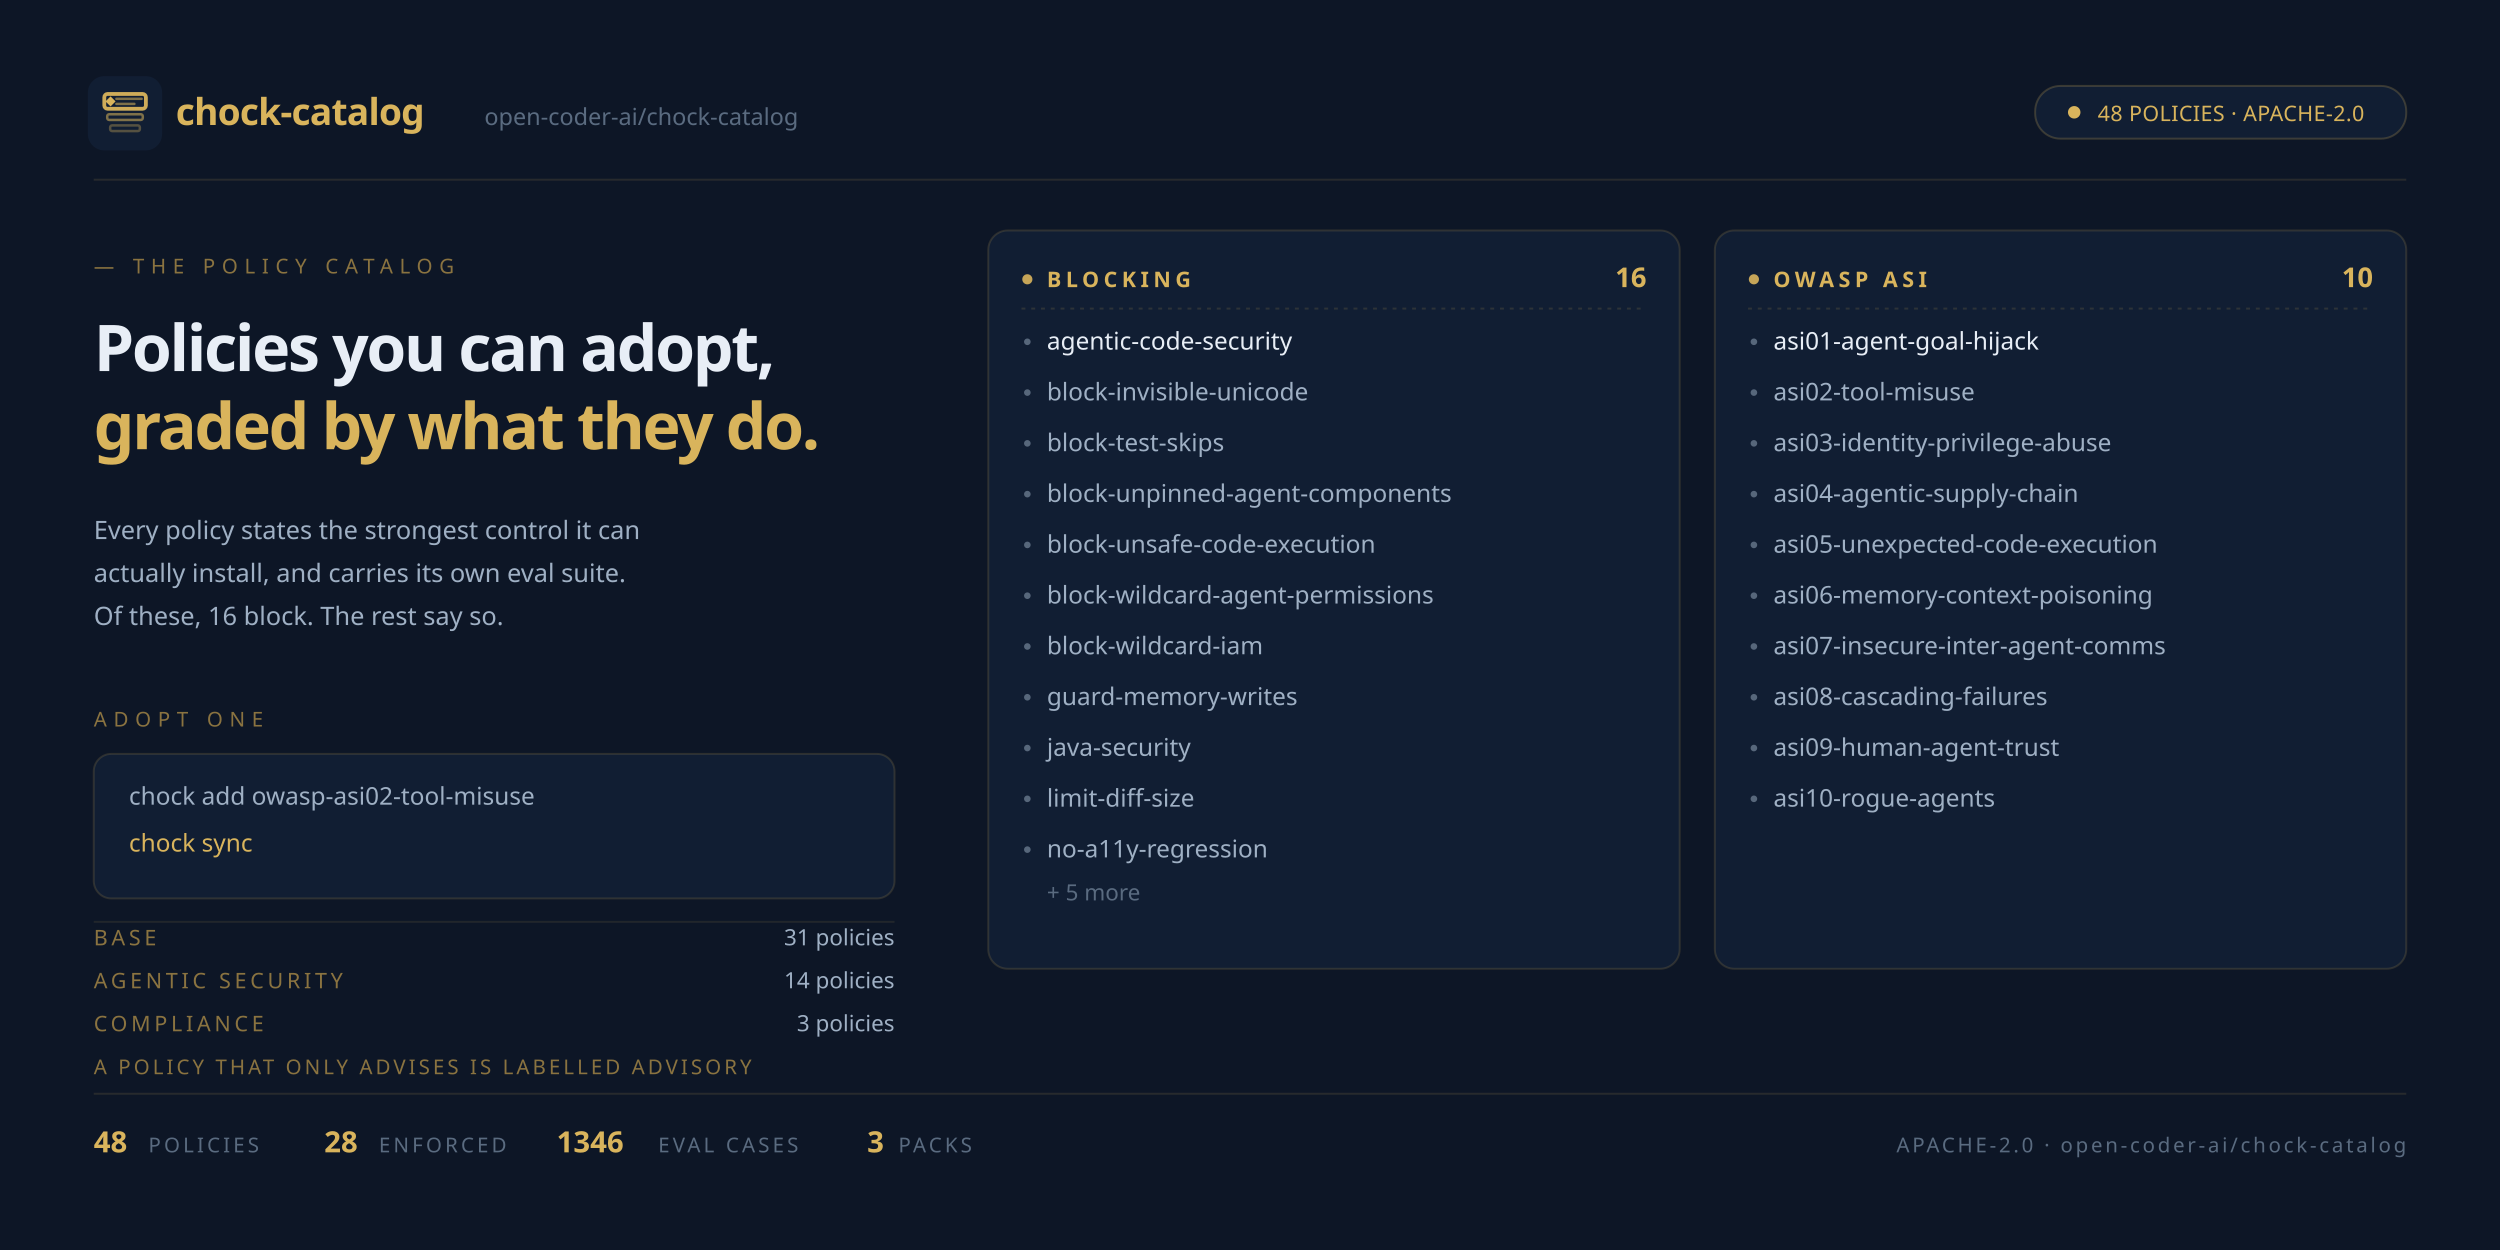
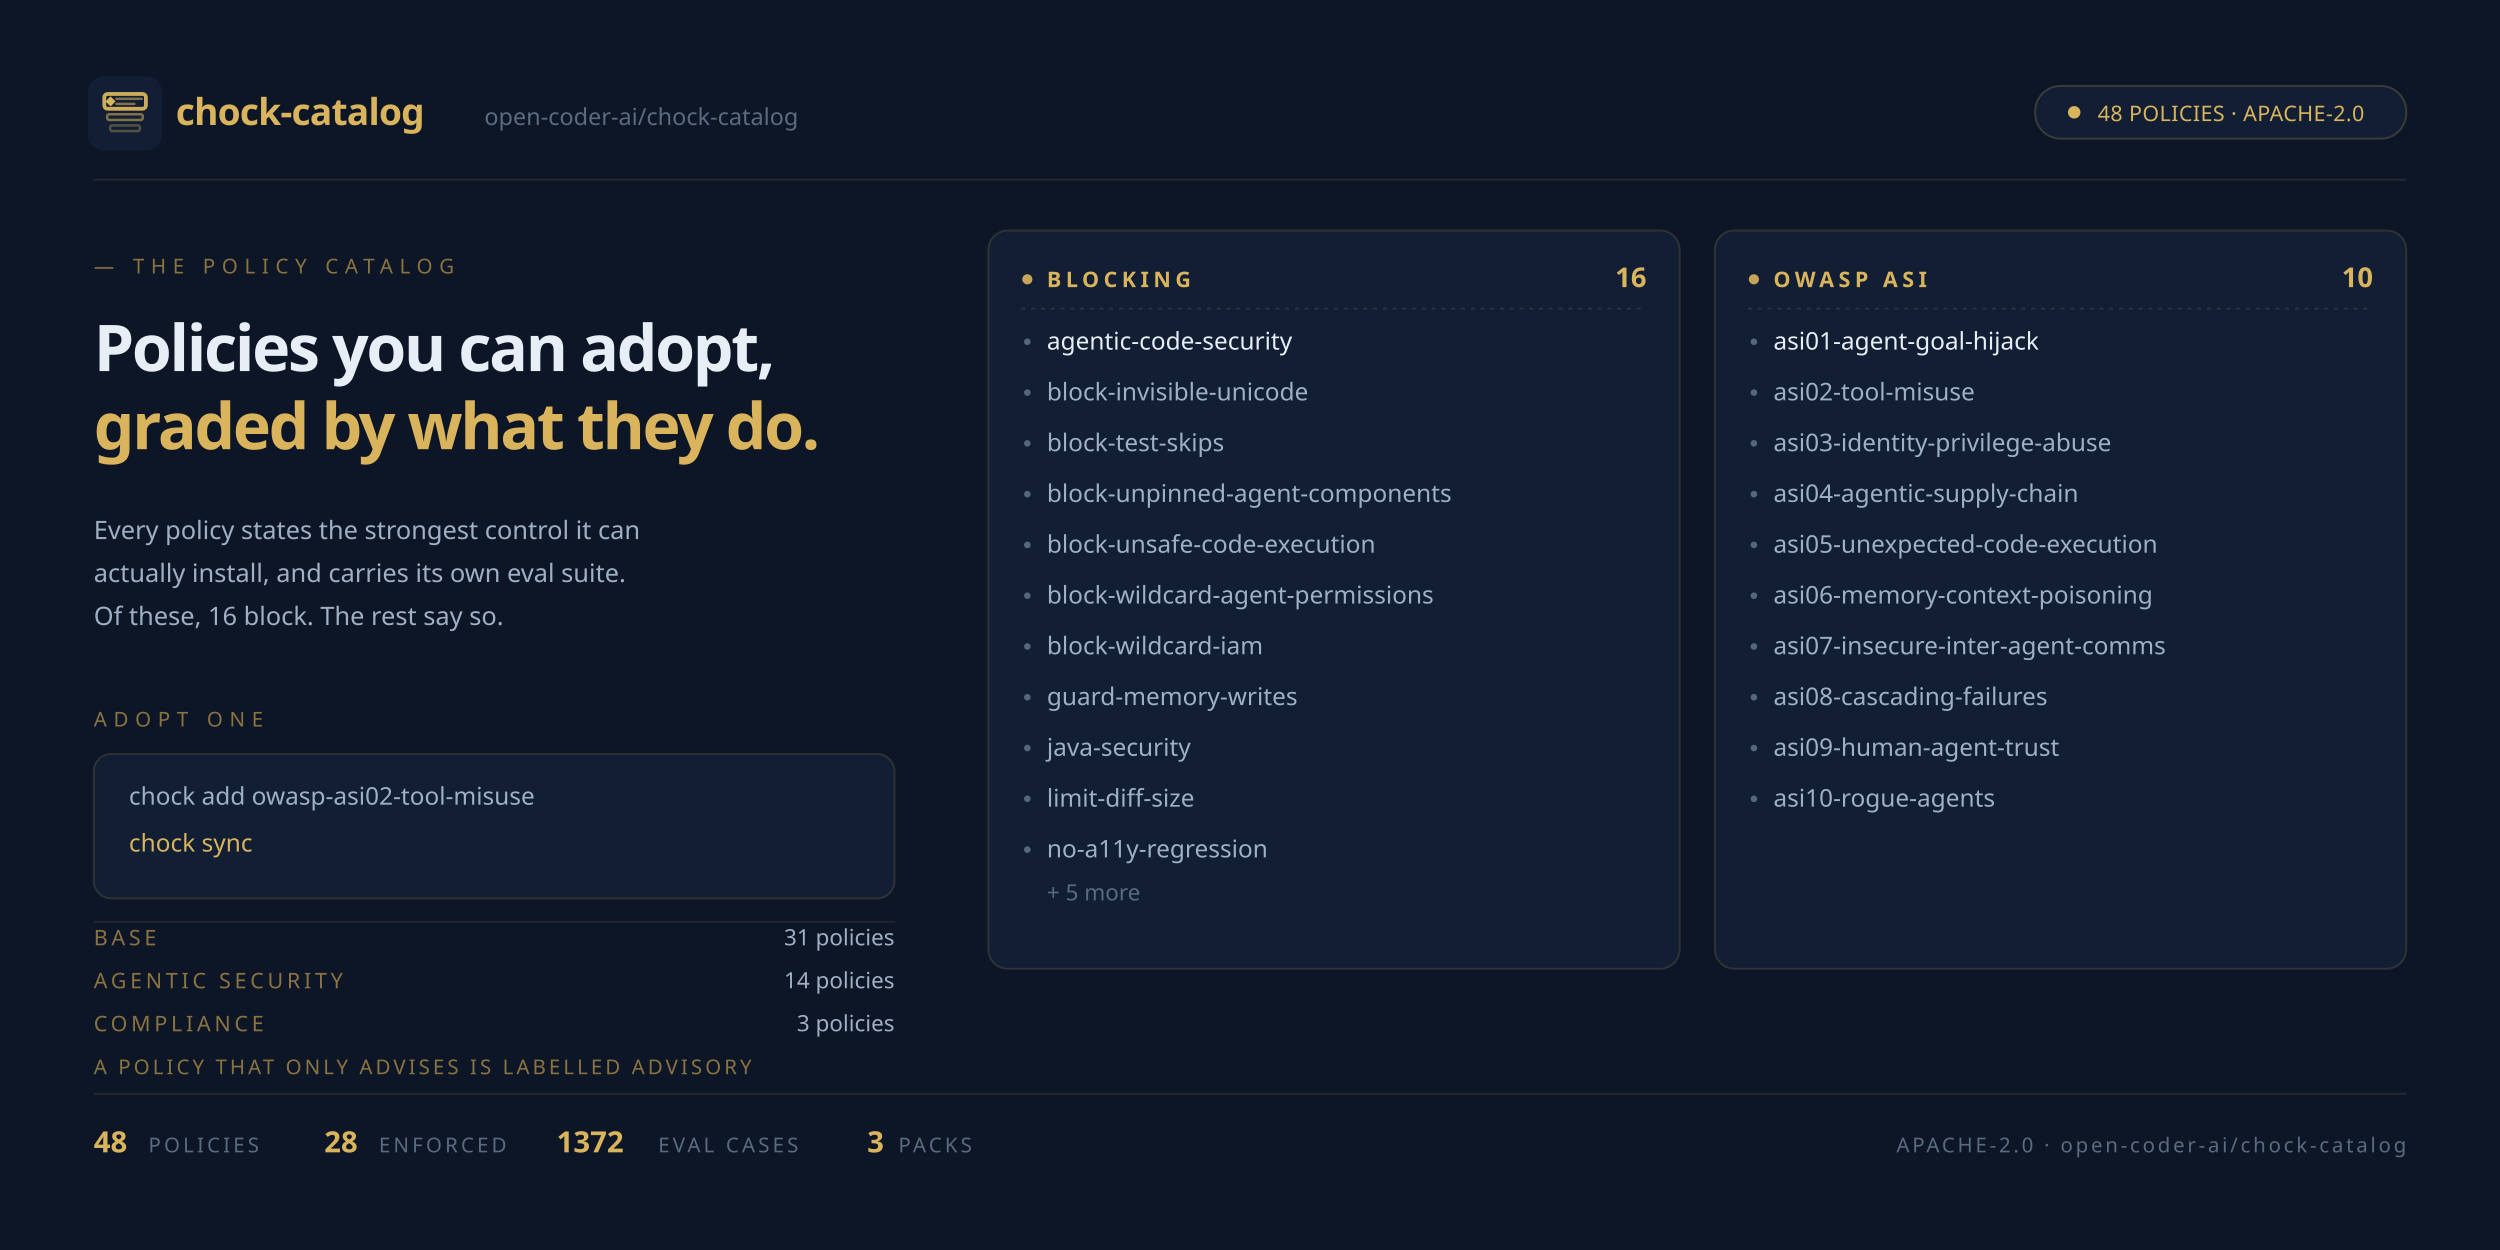
- <svg xmlns="http://www.w3.org/2000/svg" width="1280" height="640" viewBox="0 0 1280 640" role="img" aria-label="chock-catalog — the policy catalog for chock: policies you can adopt, graded by what they actually enforce. 48 policies across 3 packs (agentic-security 14, base 31, compliance 3); 28 enforced (19 at commit, 9 at pre-tool-use) and 20 advisory; 1346 eval cases. The 16 blocking policies: agentic-code-security, block-invisible-unicode, block-test-skips, block-unpinned-agent-components, block-unsafe-code-execution, block-wildcard-agent-permissions, block-wildcard-iam, guard-memory-writes, java-security, limit-diff-size, no-a11y-regression, pin-github-actions, protect-main-branch, protect-test-integrity, scan-secrets, verify-dependency-exists. Full OWASP Agentic Security Initiative top ten coverage, ASI01 through ASI10. Apache-2.0.">
+ <svg xmlns="http://www.w3.org/2000/svg" width="1280" height="640" viewBox="0 0 1280 640" role="img" aria-label="chock-catalog — the policy catalog for chock: policies you can adopt, graded by what they actually enforce. 48 policies across 3 packs (agentic-security 14, base 31, compliance 3); 28 enforced (19 at commit, 9 at pre-tool-use) and 20 advisory; 1372 eval cases. The 16 blocking policies: agentic-code-security, block-invisible-unicode, block-test-skips, block-unpinned-agent-components, block-unsafe-code-execution, block-wildcard-agent-permissions, block-wildcard-iam, guard-memory-writes, java-security, limit-diff-size, no-a11y-regression, pin-github-actions, protect-main-branch, protect-test-integrity, scan-secrets, verify-dependency-exists. Full OWASP Agentic Security Initiative top ten coverage, ASI01 through ASI10. Apache-2.0.">
  <rect width="1280" height="640" fill="#0D1626" />
  <rect x="45.0" y="39.0" width="38" height="38" rx="8.4" fill="#111E33" />
  <rect x="56.4" y="64.2" width="15.2" height="2.9" rx="1.0" fill="none" stroke="#D9B45C" stroke-width="1.29" stroke-opacity="0.34" />
  <rect x="54.9" y="58.5" width="18.2" height="2.9" rx="1.0" fill="none" stroke="#D9B45C" stroke-width="1.29" stroke-opacity="0.55" />
  <rect x="53.4" y="48.1" width="21.3" height="7.6" rx="1.7" fill="none" stroke="#D9B45C" stroke-width="1.94" stroke-opacity="0.95" />
  <rect x="54.77" y="50.10" width="3.65" height="3.65" transform="rotate(45 56.59 51.92)" fill="#D9B45C" />
  <line x1="59.6" y1="50.6" x2="72.5" y2="50.6" stroke="#D9B45C" stroke-width="1.29" stroke-opacity="0.55" stroke-linecap="round" />
  <line x1="59.6" y1="53.2" x2="68.8" y2="53.2" stroke="#D9B45C" stroke-width="1.29" stroke-opacity="0.55" stroke-linecap="round" />
  <text x="90" y="64" font-family="Geist Mono" font-size="19" font-weight="700" letter-spacing="-0.4" fill="#D9B45C">chock-catalog</text>
  <text x="248" y="64" font-family="Geist Mono" font-size="12" fill="#5A6B80">open-coder-ai/chock-catalog</text>
  <rect x="1042" y="44" width="190" height="27" rx="13" fill="#111E33" stroke="#D9B45C" stroke-opacity="0.22" />
  <circle cx="1062" cy="57.5" r="3.2" fill="#D9B45C" />
  <text x="1074" y="62" font-family="Geist Mono" font-size="11" letter-spacing="0.2" fill="#D9B45C">48 POLICIES · APACHE-2.0</text>
  <line x1="48" y1="92" x2="1232" y2="92" stroke="#D9B45C" stroke-opacity="0.13" stroke-width="1" />
  <text x="48" y="140" font-family="Geist Mono" font-size="10.5" letter-spacing="3.4" fill="#8A7340">— THE POLICY CATALOG</text>
  <text x="48" y="190" font-family="Geist Mono" font-size="33" font-weight="700" letter-spacing="-1.2" fill="#E8EEF6">Policies you can adopt,</text>
  <text x="48" y="230" font-family="Geist Mono" font-size="33" font-weight="700" letter-spacing="-1.2" fill="#D9B45C">graded by what they do.</text>
  <text x="48" y="276" font-family="Geist Mono" font-size="13" fill="#9FB0C4">Every policy states the strongest control it can</text>
  <text x="48" y="298" font-family="Geist Mono" font-size="13" fill="#9FB0C4">actually install, and carries its own eval suite.</text>
  <text x="48" y="320" font-family="Geist Mono" font-size="13" fill="#9FB0C4">Of these, 16 block. The rest say so.</text>
  <text x="48" y="372" font-family="Geist Mono" font-size="10.5" letter-spacing="3.4" fill="#8A7340">ADOPT ONE</text>
  <rect x="48" y="386" width="410" height="74" rx="9" fill="#111E33" stroke="#D9B45C" stroke-opacity="0.16" />
  <text x="66" y="412" font-family="Geist Mono" font-size="12.5" fill="#9FB0C4">chock add owasp-asi02-tool-misuse</text>
  <text x="66" y="436" font-family="Geist Mono" font-size="12.5" fill="#D9B45C">chock sync</text>
  <line x1="48" y1="472" x2="458" y2="472" stroke="#D9B45C" stroke-opacity="0.10" stroke-width="1" />
  <text x="48" y="484" font-family="Geist Mono" font-size="11" letter-spacing="1.9" fill="#8A7340">BASE</text>
  <text x="458" y="484" font-family="Geist Mono" font-size="11.5" text-anchor="end" fill="#9FB0C4">31 policies</text>
  <text x="48" y="506" font-family="Geist Mono" font-size="11" letter-spacing="1.9" fill="#8A7340">AGENTIC SECURITY</text>
  <text x="458" y="506" font-family="Geist Mono" font-size="11.5" text-anchor="end" fill="#9FB0C4">14 policies</text>
  <text x="48" y="528" font-family="Geist Mono" font-size="11" letter-spacing="1.9" fill="#8A7340">COMPLIANCE</text>
  <text x="458" y="528" font-family="Geist Mono" font-size="11.5" text-anchor="end" fill="#9FB0C4">3 policies</text>
  <text x="48" y="550" font-family="Geist Mono" font-size="10.5" letter-spacing="1.55" fill="#8A7340">A POLICY THAT ONLY ADVISES IS LABELLED ADVISORY</text>
  <rect x="506" y="118" width="354" height="378" rx="10" fill="#111E33" stroke="#D9B45C" stroke-opacity="0.16" stroke-width="1" />
  <circle cx="526" cy="143" r="2.6" fill="#D9B45C" fill-opacity="0.9" />
  <text x="536" y="147" font-family="Geist Mono" font-size="11" font-weight="700" letter-spacing="2.3" fill="#D9B45C">BLOCKING</text>
  <text x="843" y="147" font-family="Geist Mono" font-size="14" font-weight="700" text-anchor="end" fill="#D9B45C">16</text>
  <line x1="523" y1="158" x2="843" y2="158" stroke="#D9B45C" stroke-opacity="0.14" stroke-width="1" stroke-dasharray="2 3" />
  <circle cx="526" cy="175" r="1.7" fill="#9FB0C4" fill-opacity="0.5" />
  <text x="536" y="179" font-family="Geist Mono" font-size="12.5" fill="#E8EEF6">agentic-code-security</text>
  <circle cx="526" cy="201" r="1.7" fill="#9FB0C4" fill-opacity="0.5" />
  <text x="536" y="205" font-family="Geist Mono" font-size="12.5" fill="#9FB0C4">block-invisible-unicode</text>
  <circle cx="526" cy="227" r="1.7" fill="#9FB0C4" fill-opacity="0.5" />
  <text x="536" y="231" font-family="Geist Mono" font-size="12.5" fill="#9FB0C4">block-test-skips</text>
  <circle cx="526" cy="253" r="1.7" fill="#9FB0C4" fill-opacity="0.5" />
  <text x="536" y="257" font-family="Geist Mono" font-size="12.5" fill="#9FB0C4">block-unpinned-agent-components</text>
  <circle cx="526" cy="279" r="1.7" fill="#9FB0C4" fill-opacity="0.5" />
  <text x="536" y="283" font-family="Geist Mono" font-size="12.5" fill="#9FB0C4">block-unsafe-code-execution</text>
  <circle cx="526" cy="305" r="1.7" fill="#9FB0C4" fill-opacity="0.5" />
  <text x="536" y="309" font-family="Geist Mono" font-size="12.5" fill="#9FB0C4">block-wildcard-agent-permissions</text>
  <circle cx="526" cy="331" r="1.7" fill="#9FB0C4" fill-opacity="0.5" />
  <text x="536" y="335" font-family="Geist Mono" font-size="12.5" fill="#9FB0C4">block-wildcard-iam</text>
  <circle cx="526" cy="357" r="1.7" fill="#9FB0C4" fill-opacity="0.5" />
  <text x="536" y="361" font-family="Geist Mono" font-size="12.5" fill="#9FB0C4">guard-memory-writes</text>
  <circle cx="526" cy="383" r="1.7" fill="#9FB0C4" fill-opacity="0.5" />
  <text x="536" y="387" font-family="Geist Mono" font-size="12.5" fill="#9FB0C4">java-security</text>
  <circle cx="526" cy="409" r="1.7" fill="#9FB0C4" fill-opacity="0.5" />
  <text x="536" y="413" font-family="Geist Mono" font-size="12.5" fill="#9FB0C4">limit-diff-size</text>
  <circle cx="526" cy="435" r="1.7" fill="#9FB0C4" fill-opacity="0.5" />
  <text x="536" y="439" font-family="Geist Mono" font-size="12.5" fill="#9FB0C4">no-a11y-regression</text>
  <text x="536" y="461" font-family="Geist Mono" font-size="11.5" fill="#5A6B80">+ 5 more</text>
  <rect x="878" y="118" width="354" height="378" rx="10" fill="#111E33" stroke="#D9B45C" stroke-opacity="0.16" stroke-width="1" />
  <circle cx="898" cy="143" r="2.6" fill="#D9B45C" fill-opacity="0.9" />
  <text x="908" y="147" font-family="Geist Mono" font-size="11" font-weight="700" letter-spacing="2.3" fill="#D9B45C">OWASP ASI</text>
  <text x="1215" y="147" font-family="Geist Mono" font-size="14" font-weight="700" text-anchor="end" fill="#D9B45C">10</text>
  <line x1="895" y1="158" x2="1215" y2="158" stroke="#D9B45C" stroke-opacity="0.14" stroke-width="1" stroke-dasharray="2 3" />
  <circle cx="898" cy="175" r="1.7" fill="#9FB0C4" fill-opacity="0.5" />
  <text x="908" y="179" font-family="Geist Mono" font-size="12.5" fill="#E8EEF6">asi01-agent-goal-hijack</text>
  <circle cx="898" cy="201" r="1.7" fill="#9FB0C4" fill-opacity="0.5" />
  <text x="908" y="205" font-family="Geist Mono" font-size="12.5" fill="#9FB0C4">asi02-tool-misuse</text>
  <circle cx="898" cy="227" r="1.7" fill="#9FB0C4" fill-opacity="0.5" />
  <text x="908" y="231" font-family="Geist Mono" font-size="12.5" fill="#9FB0C4">asi03-identity-privilege-abuse</text>
  <circle cx="898" cy="253" r="1.7" fill="#9FB0C4" fill-opacity="0.5" />
  <text x="908" y="257" font-family="Geist Mono" font-size="12.5" fill="#9FB0C4">asi04-agentic-supply-chain</text>
  <circle cx="898" cy="279" r="1.7" fill="#9FB0C4" fill-opacity="0.5" />
  <text x="908" y="283" font-family="Geist Mono" font-size="12.5" fill="#9FB0C4">asi05-unexpected-code-execution</text>
  <circle cx="898" cy="305" r="1.7" fill="#9FB0C4" fill-opacity="0.5" />
  <text x="908" y="309" font-family="Geist Mono" font-size="12.5" fill="#9FB0C4">asi06-memory-context-poisoning</text>
  <circle cx="898" cy="331" r="1.7" fill="#9FB0C4" fill-opacity="0.5" />
  <text x="908" y="335" font-family="Geist Mono" font-size="12.5" fill="#9FB0C4">asi07-insecure-inter-agent-comms</text>
  <circle cx="898" cy="357" r="1.7" fill="#9FB0C4" fill-opacity="0.5" />
  <text x="908" y="361" font-family="Geist Mono" font-size="12.5" fill="#9FB0C4">asi08-cascading-failures</text>
  <circle cx="898" cy="383" r="1.7" fill="#9FB0C4" fill-opacity="0.5" />
  <text x="908" y="387" font-family="Geist Mono" font-size="12.5" fill="#9FB0C4">asi09-human-agent-trust</text>
  <circle cx="898" cy="409" r="1.7" fill="#9FB0C4" fill-opacity="0.5" />
  <text x="908" y="413" font-family="Geist Mono" font-size="12.5" fill="#9FB0C4">asi10-rogue-agents</text>
  <line x1="48" y1="560" x2="1232" y2="560" stroke="#D9B45C" stroke-opacity="0.13" stroke-width="1" />
  <text x="48" y="590" font-family="Geist Mono" font-size="15" font-weight="700" fill="#D9B45C">48</text>
  <text x="76" y="590" font-family="Geist Mono" font-size="10.5" letter-spacing="1.6" fill="#5A6B80">POLICIES</text>
  <text x="166" y="590" font-family="Geist Mono" font-size="15" font-weight="700" fill="#D9B45C">28</text>
  <text x="194" y="590" font-family="Geist Mono" font-size="10.5" letter-spacing="1.6" fill="#5A6B80">ENFORCED</text>
-   <text x="285" y="590" font-family="Geist Mono" font-size="15" font-weight="700" fill="#D9B45C">1346</text>
+   <text x="285" y="590" font-family="Geist Mono" font-size="15" font-weight="700" fill="#D9B45C">1372</text>
  <text x="337" y="590" font-family="Geist Mono" font-size="10.5" letter-spacing="1.6" fill="#5A6B80">EVAL CASES</text>
  <text x="444" y="590" font-family="Geist Mono" font-size="15" font-weight="700" fill="#D9B45C">3</text>
  <text x="460" y="590" font-family="Geist Mono" font-size="10.5" letter-spacing="1.6" fill="#5A6B80">PACKS</text>
  <text x="1232" y="590" font-family="Geist Mono" font-size="10.5" letter-spacing="1.4" text-anchor="end" fill="#5A6B80">APACHE-2.0 · open-coder-ai/chock-catalog</text>
</svg>
